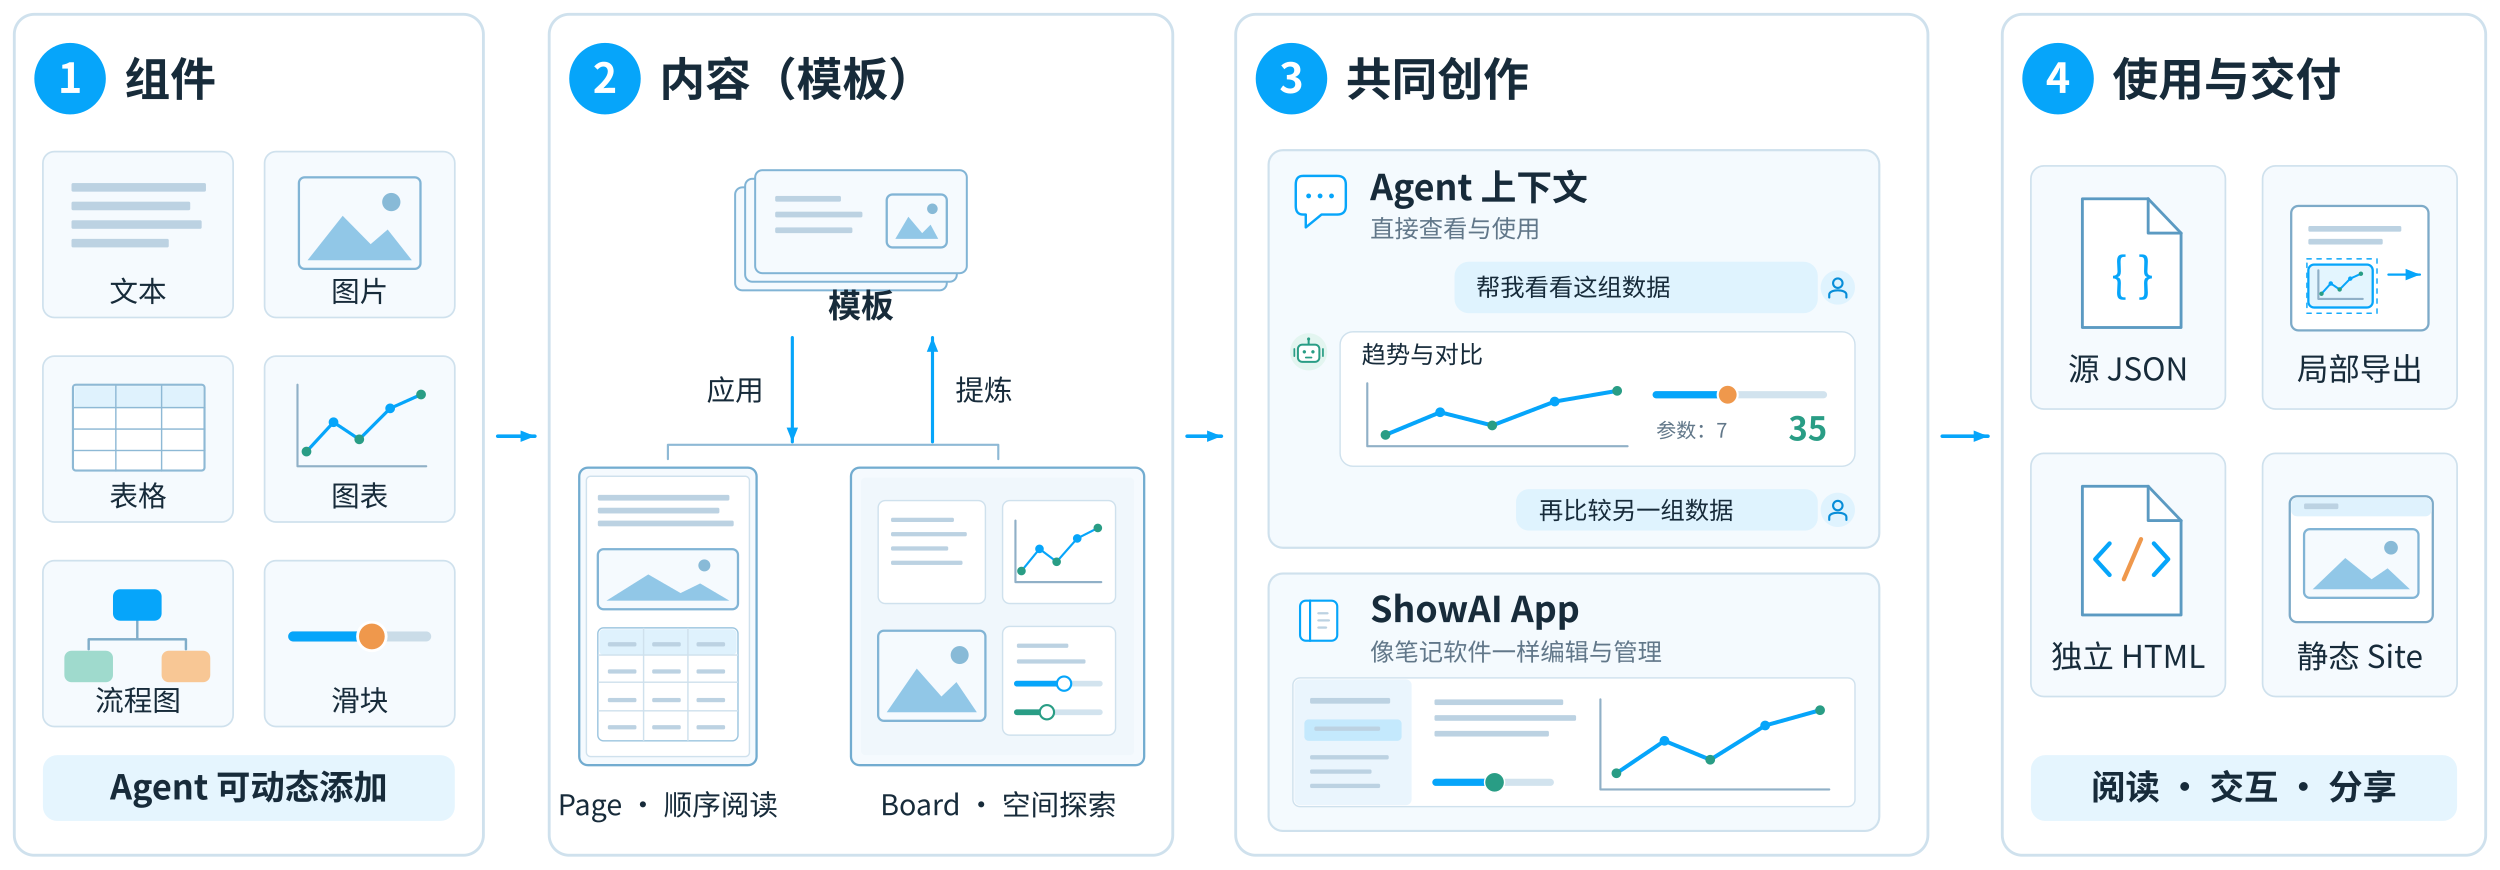
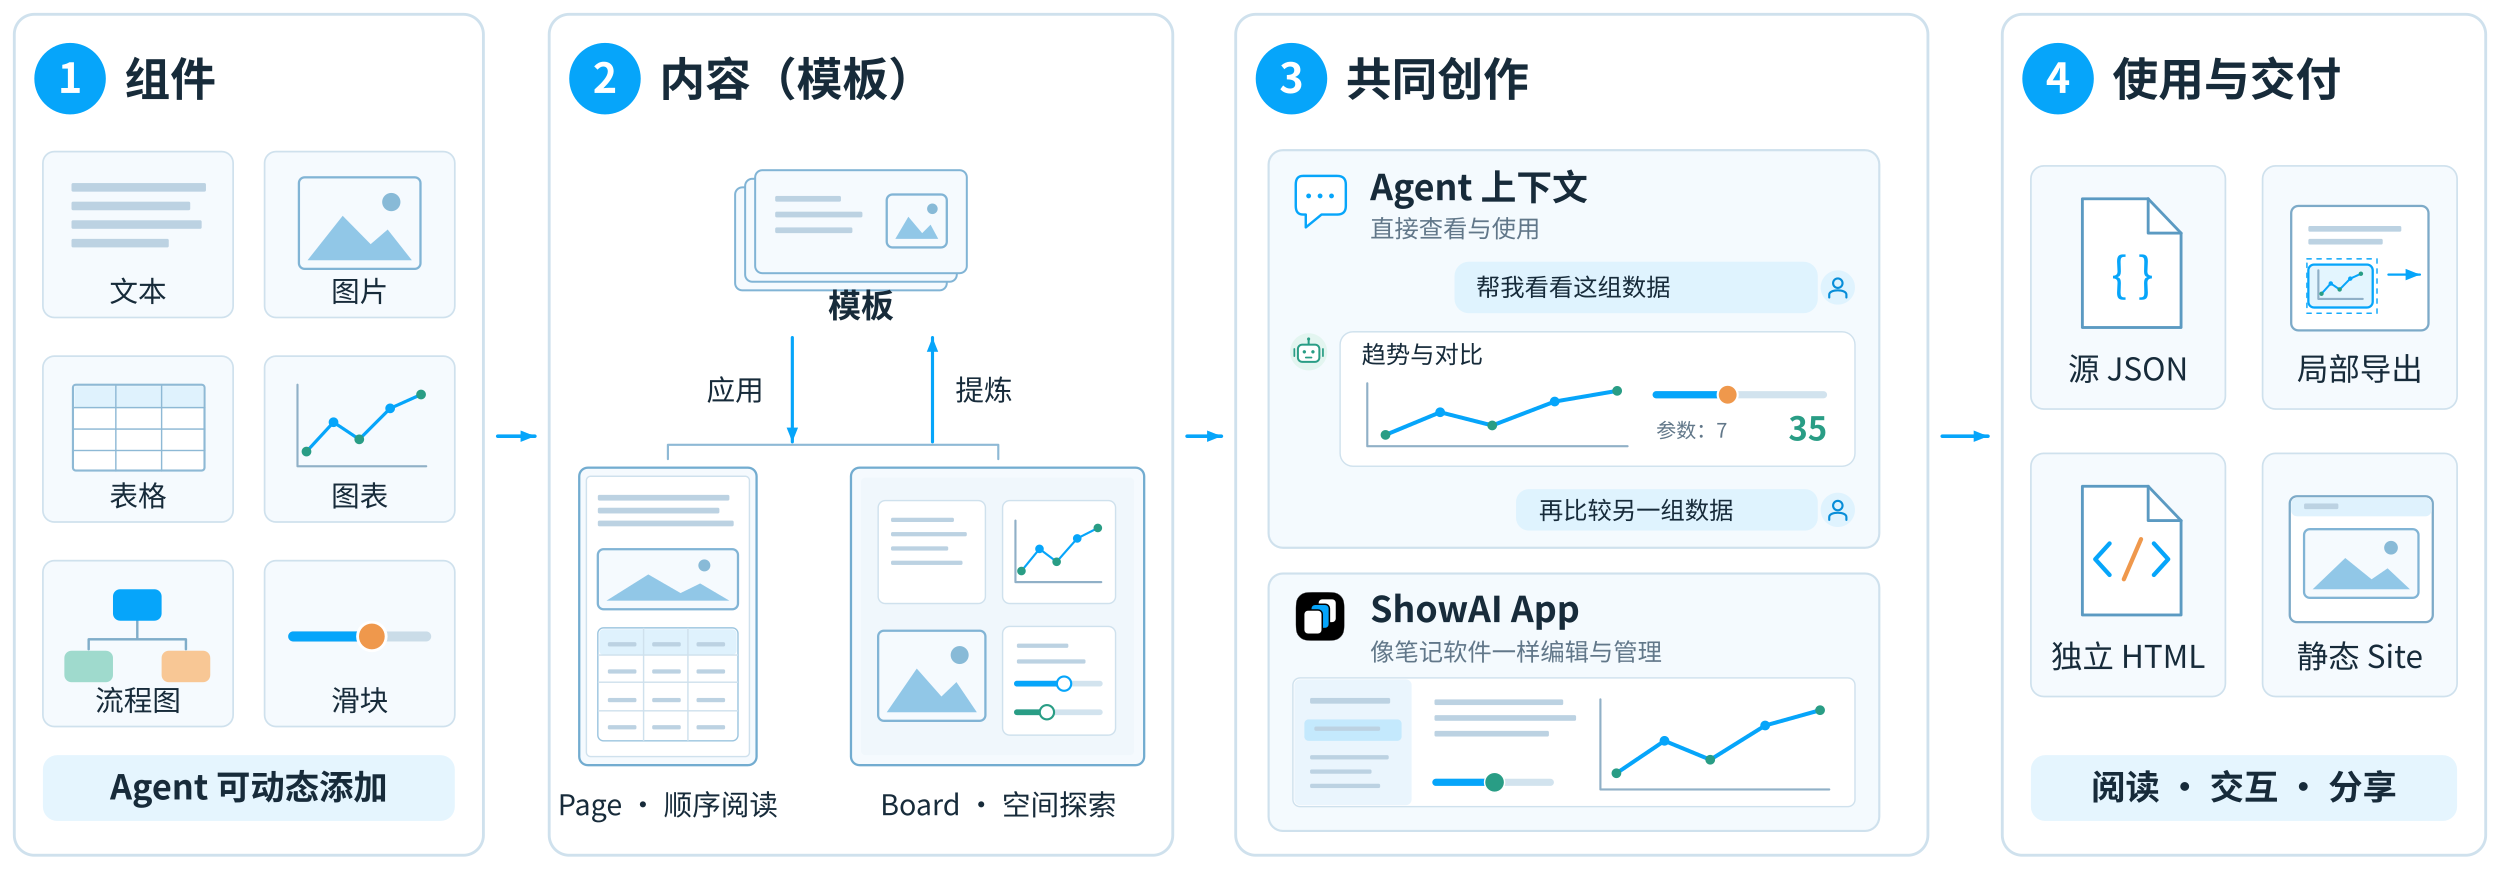
<svg xmlns="http://www.w3.org/2000/svg" width="1748" height="608" viewBox="26 140 1748 608" role="img" aria-labelledby="title description">
  <defs>
    <marker id="arrow" viewBox="0 0 10 10" refX="10" refY="5" markerWidth="10" markerHeight="10" markerUnits="userSpaceOnUse" orient="auto-start-reverse">
      <path d="M0,1 L10,5 L0,9 Z" fill="#06A5FA" />
    </marker>
  </defs>
  <g font-family="PingFang SC, Noto Sans CJK SC, Microsoft YaHei, sans-serif">
    <rect x="0" y="0" width="1800" height="820" rx="0" fill="#FFFFFF" stroke="none" stroke-width="1.6" />
    <g id="expression-units">
      <rect x="36" y="150" width="328" height="588" rx="14" fill="white" stroke="#CFE1ED" stroke-width="2" />
      <circle cx="75" cy="195" r="25" fill="#06A5FA" stroke="none" stroke-width="2" />
      <text x="75" y="205" font-size="29" font-weight="650" fill="white" text-anchor="middle">1</text>
      <text x="113" y="207" font-size="32" font-weight="650" fill="#172B3A" text-anchor="start">组件</text>
      <g id="unit-1">
        <rect x="56" y="246" width="133" height="116" rx="8" fill="#F5FAFE" stroke="#CFE1ED" stroke-width="1.2" />
        <rect x="76" y="268" width="94" height="6" rx="1" fill="#BCD2E2" stroke="none" stroke-width="1.6" />
        <rect x="76" y="281" width="83" height="6" rx="1" fill="#BCD2E2" stroke="none" stroke-width="1.6" />
        <rect x="76" y="294" width="91" height="6" rx="1" fill="#BCD2E2" stroke="none" stroke-width="1.6" />
        <rect x="76" y="307" width="68" height="6" rx="1" fill="#BCD2E2" stroke="none" stroke-width="1.6" />
        <text x="122.5" y="351" font-size="20" font-weight="500" fill="#172B3A" text-anchor="middle">文本</text>
      </g>
      <g id="unit-2">
        <rect x="211" y="246" width="133" height="116" rx="8" fill="#F5FAFE" stroke="#CFE1ED" stroke-width="1.2" />
        <rect x="235" y="264" width="85" height="64" rx="4" fill="#F5FAFE" stroke="#81B4D5" stroke-width="1.6" />
        <circle cx="299.6" cy="281.28" r="6.4" fill="#88BAD7" stroke="none" stroke-width="2" />
        <polygon points="241,322 265.6,290.88 285.15,310.72 297.05,300.48 314,322" fill="#91C7E7" />
        <text x="277.5" y="351" font-size="20" font-weight="500" fill="#172B3A" text-anchor="middle">图片</text>
      </g>
      <g id="unit-3">
        <rect x="56" y="389" width="133" height="116" rx="8" fill="#F5FAFE" stroke="#CFE1ED" stroke-width="1.2" />
        <rect x="77" y="409" width="92" height="60" rx="2" fill="white" stroke="#8EB9D5" stroke-width="1.5" />
        <rect x="78" y="410" width="90" height="15" rx="0" fill="#DFF2FD" stroke="none" stroke-width="1.6" />
        <path d="M107,409 V469" fill="none" stroke="#8EB9D5" stroke-width="1" stroke-linecap="round" stroke-linejoin="round" />
        <path d="M139,409 V469" fill="none" stroke="#8EB9D5" stroke-width="1" stroke-linecap="round" stroke-linejoin="round" />
        <path d="M77,425 H169" fill="none" stroke="#8EB9D5" stroke-width="1" stroke-linecap="round" stroke-linejoin="round" />
        <path d="M77,440 H169" fill="none" stroke="#8EB9D5" stroke-width="1" stroke-linecap="round" stroke-linejoin="round" />
        <path d="M77,455 H169" fill="none" stroke="#8EB9D5" stroke-width="1" stroke-linecap="round" stroke-linejoin="round" />
        <text x="122.5" y="494" font-size="20" font-weight="500" fill="#172B3A" text-anchor="middle">表格</text>
      </g>
      <g id="unit-4">
        <rect x="211" y="389" width="133" height="116" rx="8" fill="#F5FAFE" stroke="#CFE1ED" stroke-width="1.2" />
        <path d="M234,409 V466 H324" fill="none" stroke="#90B0C7" stroke-width="1.5" stroke-linecap="round" stroke-linejoin="round" />
        <path d="M240.3,455.74 L259.2,435.22 L277.2,447.19 L298.8,425.53 L320.4,415.84" fill="none" stroke="#06A5FA" stroke-width="2.25" stroke-linecap="round" stroke-linejoin="round" />
        <circle cx="240.3" cy="455.74" r="3.4" fill="#299D85" stroke="none" stroke-width="2" />
        <circle cx="259.2" cy="435.22" r="3.4" fill="#06A5FA" stroke="none" stroke-width="2" />
        <circle cx="277.2" cy="447.19" r="3.4" fill="#299D85" stroke="none" stroke-width="2" />
        <circle cx="298.8" cy="425.53" r="3.4" fill="#06A5FA" stroke="none" stroke-width="2" />
        <circle cx="320.4" cy="415.84" r="3.4" fill="#299D85" stroke="none" stroke-width="2" />
        <text x="277.5" y="494" font-size="20" font-weight="500" fill="#172B3A" text-anchor="middle">图表</text>
      </g>
      <g id="unit-5">
        <rect x="56" y="532" width="133" height="116" rx="8" fill="#F5FAFE" stroke="#CFE1ED" stroke-width="1.2" />
        <path d="M122,573 V587 M88,594 V587 H156 V594" fill="none" stroke="#80ADC9" stroke-width="1.7" stroke-linecap="round" stroke-linejoin="round" />
        <rect x="105" y="552" width="34" height="22" rx="5" fill="#06A5FA" stroke="none" stroke-width="1.6" />
        <rect x="71" y="595" width="34" height="22" rx="5" fill="#9FDACD" stroke="none" stroke-width="1.6" />
        <rect x="139" y="595" width="34" height="22" rx="5" fill="#F8C795" stroke="none" stroke-width="1.6" />
        <text x="122.5" y="637" font-size="20" font-weight="500" fill="#172B3A" text-anchor="middle">流程图</text>
      </g>
      <g id="unit-6">
        <rect x="211" y="532" width="133" height="116" rx="8" fill="#F5FAFE" stroke="#CFE1ED" stroke-width="1.2" />
        <path d="M231,585 H324" fill="none" stroke="#CADCE8" stroke-width="7" stroke-linecap="round" stroke-linejoin="round" />
        <path d="M231,585 H286" fill="none" stroke="#06A5FA" stroke-width="7" stroke-linecap="round" stroke-linejoin="round" />
        <circle cx="286" cy="585" r="10" fill="#EF984C" stroke="white" stroke-width="2" />
        <text x="277.5" y="637" font-size="20" font-weight="500" fill="#172B3A" text-anchor="middle">滑块</text>
      </g>
      <rect x="56" y="668" width="288" height="46" rx="10" fill="#E5F5FE" stroke="none" stroke-width="1.6" />
      <text x="200" y="699" font-size="24" font-weight="600" fill="#172B3A" text-anchor="middle">Agent 可动态添加</text>
    </g>
    <g id="content-organization">
      <rect x="410" y="150" width="436" height="588" rx="14" fill="white" stroke="#CFE1ED" stroke-width="2" />
      <circle cx="449" cy="195" r="25" fill="#06A5FA" stroke="none" stroke-width="2" />
      <text x="449" y="205" font-size="29" font-weight="650" fill="white" text-anchor="middle">2</text>
      <text x="487" y="207" font-size="32" font-weight="650" fill="#172B3A" text-anchor="start">内容（模板）</text>
      <g id="reusable-template" transform="translate(0 12)">
        <rect x="540" y="259" width="148" height="72" rx="5" fill="#F5FAFE" stroke="#81B4D5" stroke-width="1.4" />
        <rect x="547" y="253" width="148" height="72" rx="5" fill="#F5FAFE" stroke="#81B4D5" stroke-width="1.4" />
        <rect x="554" y="247" width="148" height="72" rx="5" fill="#F5FAFE" stroke="#81B4D5" stroke-width="1.4" />
        <rect x="568" y="265" width="46" height="4" rx="1" fill="#BCD2E2" stroke="none" stroke-width="1.6" />
        <rect x="568" y="276" width="61" height="4" rx="1" fill="#BCD2E2" stroke="none" stroke-width="1.6" />
        <rect x="568" y="287" width="54" height="4" rx="1" fill="#BCD2E2" stroke="none" stroke-width="1.6" />
        <rect x="646" y="264" width="42" height="37" rx="4" fill="#F5FAFE" stroke="#81B4D5" stroke-width="1.6" />
        <circle cx="677.92" cy="273.99" r="3.7" fill="#88BAD7" stroke="none" stroke-width="2" />
        <polygon points="652,295 661.12,279.54 670.78,291.01 676.66,285.09 682,295" fill="#91C7E7" />
        <text x="628" y="350" font-size="23" font-weight="600" fill="#172B3A" text-anchor="middle">模板</text>
        <path d="M493,449 V439 H724 V449" fill="none" stroke="#8EB9D5" stroke-width="1.5" stroke-linecap="round" stroke-linejoin="round" />
        <path d="M580,364 V437" fill="none" stroke="#06A5FA" stroke-width="2.2" stroke-linecap="round" stroke-linejoin="round" marker-end="url(#arrow)" />
        <path d="M678,437 V364" fill="none" stroke="#06A5FA" stroke-width="2.2" stroke-linecap="round" stroke-linejoin="round" marker-end="url(#arrow)" />
        <text x="560" y="408" font-size="20" font-weight="500" fill="#172B3A" text-anchor="end">应用</text>
        <text x="694" y="408" font-size="20" font-weight="500" fill="#172B3A" text-anchor="start">提炼</text>
      </g>
      <g id="page-container" transform="translate(0 30)">
        <rect x="431" y="437" width="124" height="208" rx="6" fill="#F5FAFE" stroke="#72ACD0" stroke-width="1.6" />
        <rect x="436" y="443" width="114" height="196" rx="3" fill="white" stroke="#CFE1ED" stroke-width="1" />
        <rect x="444" y="456" width="92" height="4" rx="1" fill="#BCD2E2" stroke="none" stroke-width="1.6" />
        <rect x="444" y="465" width="85" height="4" rx="1" fill="#BCD2E2" stroke="none" stroke-width="1.6" />
        <rect x="444" y="474" width="95" height="4" rx="1" fill="#BCD2E2" stroke="none" stroke-width="1.6" />
        <rect x="444" y="494" width="98" height="42" rx="4" fill="#F5FAFE" stroke="#81B4D5" stroke-width="1.6" />
        <circle cx="518.48" cy="505.34" r="4.2" fill="#88BAD7" stroke="none" stroke-width="2" />
        <polygon points="450,530 479.28,511.64 501.82,524.66 515.54,517.94 536,530" fill="#91C7E7" />
        <text x="493" y="680" font-size="20" font-weight="500" fill="#172B3A" text-anchor="middle">Page · 顺序阅读</text>
        <rect x="444" y="549" width="98" height="79" rx="4" fill="#FFFFFF" stroke="#9CC5DF" stroke-width="1" />
        <rect x="445" y="550" width="96" height="18" rx="3" fill="#DFF2FD" />
        <line x1="444" y1="568" x2="542" y2="568" stroke="#CFE1ED" stroke-width="1" />
        <line x1="444" y1="587" x2="542" y2="587" stroke="#CFE1ED" stroke-width="1" />
        <line x1="444" y1="607" x2="542" y2="607" stroke="#CFE1ED" stroke-width="1" />
        <line x1="476" y1="549" x2="476" y2="628" stroke="#CFE1ED" stroke-width="1" />
        <line x1="507" y1="549" x2="507" y2="628" stroke="#CFE1ED" stroke-width="1" />
        <rect x="451" y="559" width="20" height="3" rx="1" fill="#BCD2E2" />
        <rect x="451" y="578" width="20" height="3" rx="1" fill="#BCD2E2" />
        <rect x="451" y="598" width="20" height="3" rx="1" fill="#BCD2E2" />
        <rect x="451" y="617" width="20" height="3" rx="1" fill="#BCD2E2" />
        <rect x="482" y="559" width="20" height="3" rx="1" fill="#BCD2E2" />
        <rect x="482" y="578" width="20" height="3" rx="1" fill="#BCD2E2" />
        <rect x="482" y="598" width="20" height="3" rx="1" fill="#BCD2E2" />
        <rect x="482" y="617" width="20" height="3" rx="1" fill="#BCD2E2" />
        <rect x="513" y="559" width="20" height="3" rx="1" fill="#BCD2E2" />
        <rect x="513" y="578" width="20" height="3" rx="1" fill="#BCD2E2" />
        <rect x="513" y="598" width="20" height="3" rx="1" fill="#BCD2E2" />
        <rect x="513" y="617" width="20" height="3" rx="1" fill="#BCD2E2" />
      </g>
      <g id="board-container" transform="translate(0 30)">
        <rect x="621" y="437" width="205" height="208" rx="6" fill="#F5FAFE" stroke="#72ACD0" stroke-width="1.6" />
        <rect x="628" y="444" width="191" height="194" rx="3" fill="#F0F7FC" stroke="none" stroke-width="1.6" />
        <rect x="640" y="460" width="75" height="72" rx="5" fill="white" stroke="#CFE1ED" stroke-width="1" />
        <rect x="649" y="472" width="44" height="3" rx="1" fill="#BCD2E2" stroke="none" stroke-width="1.6" />
        <rect x="649" y="482" width="53" height="3" rx="1" fill="#BCD2E2" stroke="none" stroke-width="1.6" />
        <rect x="649" y="492" width="40" height="3" rx="1" fill="#BCD2E2" stroke="none" stroke-width="1.6" />
        <rect x="649" y="502" width="50" height="3" rx="1" fill="#BCD2E2" stroke="none" stroke-width="1.6" />
        <rect x="727" y="460" width="79" height="72" rx="5" fill="white" stroke="#CFE1ED" stroke-width="1" />
        <path d="M736,474 V517 H796" fill="none" stroke="#90B0C7" stroke-width="1.5" stroke-linecap="round" stroke-linejoin="round" />
        <path d="M740.2,509.26 L752.8,493.78 L764.8,502.81 L779.2,486.47 L793.6,479.16" fill="none" stroke="#06A5FA" stroke-width="1.5" stroke-linecap="round" stroke-linejoin="round" />
        <circle cx="740.2" cy="509.26" r="3.0" fill="#299D85" stroke="none" stroke-width="2" />
        <circle cx="752.8" cy="493.78" r="3.0" fill="#06A5FA" stroke="none" stroke-width="2" />
        <circle cx="764.8" cy="502.81" r="3.0" fill="#299D85" stroke="none" stroke-width="2" />
        <circle cx="779.2" cy="486.47" r="3.0" fill="#06A5FA" stroke="none" stroke-width="2" />
        <circle cx="793.6" cy="479.16" r="3.0" fill="#299D85" stroke="none" stroke-width="2" />
        <rect x="640" y="551" width="75" height="63" rx="4" fill="#F5FAFE" stroke="#81B4D5" stroke-width="1.6" />
        <circle cx="697.0" cy="568.01" r="6.3" fill="#88BAD7" stroke="none" stroke-width="2" />
        <polygon points="646,608 667.0,577.46 684.25,596.99 694.75,586.91 709,608" fill="#91C7E7" />
        <text x="724" y="680" font-size="20" font-weight="500" fill="#172B3A" text-anchor="middle">Board · 空间探索</text>
        <rect x="727" y="548" width="79" height="76" rx="5" fill="#FFFFFF" stroke="#CFE1ED" stroke-width="1" />
        <rect x="737" y="560" width="36" height="3" rx="1" fill="#BCD2E2" />
        <rect x="737" y="571" width="48" height="3" rx="1" fill="#BCD2E2" />
        <line x1="737" y1="588" x2="795" y2="588" stroke="#D2E3EE" stroke-width="4" stroke-linecap="round" />
        <line x1="737" y1="588" x2="770" y2="588" stroke="#06A5FA" stroke-width="4" stroke-linecap="round" />
        <circle cx="770" cy="588" r="5" fill="#FFFFFF" stroke="#06A5FA" stroke-width="1.5" />
        <line x1="737" y1="608" x2="795" y2="608" stroke="#D2E3EE" stroke-width="4" stroke-linecap="round" />
        <line x1="737" y1="608" x2="758" y2="608" stroke="#299D85" stroke-width="4" stroke-linecap="round" />
        <circle cx="758" cy="608" r="5" fill="#FFFFFF" stroke="#299D85" stroke-width="1.5" />
      </g>
    </g>
    <g id="co-creation">
      <rect x="890" y="150" width="484" height="588" rx="14" fill="white" stroke="#CFE1ED" stroke-width="2" />
      <circle cx="929" cy="195" r="25" fill="#06A5FA" stroke="none" stroke-width="2" />
      <text x="929" y="205" font-size="29" font-weight="650" fill="white" text-anchor="middle">3</text>
      <text x="967" y="207" font-size="32" font-weight="650" fill="#172B3A" text-anchor="start">共同创作</text>
      <g id="agent-context-interface">
        <rect x="913" y="245" width="427" height="278" rx="10" fill="#F4FAFE" stroke="#CFE1ED" stroke-width="1.5" />
        <path d="M937,263 H961 Q967,263 967,269 V284 Q967,290 961,290 H950 L939,299 V290 H937 Q932,290 932,284 V269 Q932,263 937,263 Z" fill="white" stroke="#06A5FA" stroke-width="1.7" stroke-linecap="round" stroke-linejoin="round" />
        <circle cx="941" cy="277" r="1.7" fill="#06A5FA" stroke="none" stroke-width="2" />
        <circle cx="949" cy="277" r="1.7" fill="#06A5FA" stroke="none" stroke-width="2" />
        <circle cx="957" cy="277" r="1.7" fill="#06A5FA" stroke="none" stroke-width="2" />
        <text x="984" y="280" font-size="25" font-weight="600" fill="#172B3A" text-anchor="start">Agent 上下文</text>
        <text x="984" y="306" font-size="17" font-weight="400" fill="#617789" text-anchor="start">直接查看与使用</text>
        <g id="chat-user-request">
          <rect x="1043" y="323" width="254" height="36" rx="10" fill="#DFF3FE" stroke="none" stroke-width="1.6" />
          <text x="1058" y="347" font-size="17" font-weight="400" fill="#172B3A" text-anchor="start">帮我看看这组数据</text>
          <g id="chat-human-avatar-request">
            <circle cx="1311" cy="341" r="12" fill="#DFF3FE" stroke="none" stroke-width="2" />
            <circle cx="1311" cy="338" r="3.3" fill="none" stroke="#078DD8" stroke-width="1.5" />
            <path d="M1305,348 V346 C1305,342 1317,342 1317,346 V348" fill="none" stroke="#078DD8" stroke-width="1.5" stroke-linecap="round" stroke-linejoin="round" />
          </g>
        </g>
        <g id="chat-agent-response">
          <g id="chat-robot-avatar">
            <circle cx="941" cy="386" r="13" fill="#E3F5F0" stroke="none" stroke-width="2" />
            <path d="M941,377 V381" fill="none" stroke="#299D85" stroke-width="1.4" stroke-linecap="round" stroke-linejoin="round" />
            <circle cx="941" cy="377" r="1.1" fill="#299D85" stroke="none" stroke-width="2" />
            <rect x="933.5" y="381" width="15" height="12" rx="3" fill="white" stroke="#299D85" stroke-width="1.4" />
            <circle cx="938" cy="386" r="1.2" fill="#299D85" stroke="none" stroke-width="2" />
            <circle cx="944" cy="386" r="1.2" fill="#299D85" stroke="none" stroke-width="2" />
            <path d="M939,390 H943 M931,384 V389 M951,384 V389" fill="none" stroke="#299D85" stroke-width="1.2" stroke-linecap="round" stroke-linejoin="round" />
          </g>
          <rect x="963" y="372" width="360" height="94" rx="9" fill="white" stroke="#CFE1ED" stroke-width="1" />
          <text x="978" y="394" font-size="17" font-weight="500" fill="#172B3A" text-anchor="start">趋势与对比</text>
          <path d="M982,408 V452 H1164" fill="none" stroke="#90B0C7" stroke-width="1.5" stroke-linecap="round" stroke-linejoin="round" />
          <path d="M994.74,444.08 L1032.96,428.24 L1069.36,437.48 L1113.04,420.76 L1156.72,413.28" fill="none" stroke="#06A5FA" stroke-width="2.8" stroke-linecap="round" stroke-linejoin="round" />
          <circle cx="994.74" cy="444.08" r="3.4" fill="#299D85" stroke="none" stroke-width="2" />
          <circle cx="1032.96" cy="428.24" r="3.4" fill="#06A5FA" stroke="none" stroke-width="2" />
          <circle cx="1069.36" cy="437.48" r="3.4" fill="#299D85" stroke="none" stroke-width="2" />
          <circle cx="1113.04" cy="420.76" r="3.4" fill="#06A5FA" stroke="none" stroke-width="2" />
          <circle cx="1156.72" cy="413.28" r="3.4" fill="#299D85" stroke="none" stroke-width="2" />
          <path d="M1184,416 H1301" fill="none" stroke="#D2E3EE" stroke-width="5" stroke-linecap="round" stroke-linejoin="round" />
          <path d="M1184,416 H1234" fill="none" stroke="#06A5FA" stroke-width="5" stroke-linecap="round" stroke-linejoin="round" />
          <circle cx="1234" cy="416" r="7" fill="#EF984C" stroke="white" stroke-width="1.5" />
          <text x="1184" y="446" font-size="14" font-weight="400" fill="#617789" text-anchor="start">参数：7</text>
          <text x="1290" y="448" font-size="23" font-weight="600" fill="#299D85" text-anchor="middle">35</text>
        </g>
        <g id="chat-user-followup">
          <rect x="1086" y="482" width="211" height="29" rx="9" fill="#DFF3FE" stroke="none" stroke-width="1.6" />
          <text x="1102" y="503" font-size="17" font-weight="400" fill="#172B3A" text-anchor="start">再比较另一组数据</text>
          <g id="chat-human-avatar-followup">
            <circle cx="1311" cy="496.5" r="12" fill="#DFF3FE" stroke="none" stroke-width="2" />
            <circle cx="1311" cy="493.5" r="3.3" fill="none" stroke="#078DD8" stroke-width="1.5" />
            <path d="M1305,503.5 V501.5 C1305,497.5 1317,497.5 1317,501.5 V503.5" fill="none" stroke="#078DD8" stroke-width="1.5" stroke-linecap="round" stroke-linejoin="round" />
          </g>
        </g>
      </g>
      <g id="showai-app-interface">
        <rect x="913" y="541" width="427" height="180" rx="10" fill="#F4FAFE" stroke="#CFE1ED" stroke-width="1.5" />
-         <rect x="935" y="560" width="26" height="28" rx="4" fill="white" stroke="#06A5FA" stroke-width="1.5" />
-         <path d="M942,560 V588" fill="none" stroke="#06A5FA" stroke-width="1.5" stroke-linecap="round" stroke-linejoin="round" />
-         <rect x="947" y="568" width="8" height="1.6" rx="1" fill="#BCD2E2" stroke="none" stroke-width="1.6" />
-         <rect x="947" y="573" width="9" height="1.6" rx="1" fill="#BCD2E2" stroke="none" stroke-width="1.6" />
-         <rect x="947" y="578" width="7" height="1.6" rx="1" fill="#BCD2E2" stroke="none" stroke-width="1.6" />
+         <g id="showai-app-logo" transform="translate(932 554) scale(0.06640625)">
+           <path d="M352.986 509.754 L343.561 510 L163.975 509.972 L130.24 508.442 L119.326 507.458 L105.932 505.491 L98.49 503.927 L93.033 502.508 L86.584 500.514 L81.127 498.52 L75.174 495.985 L69.221 493.03 L64.756 490.507 L59.299 487.033 L53.842 483.086 L48.385 478.625 L42.928 473.629 L37.897 468.576 L33.375 463.615 L28.914 458.158 L24.967 452.701 L21.493 447.244 L17.943 440.795 L14.488 433.354 L10.99 423.928 L8.556 415.494 L6.509 406.068 L5.092 397.139 L4.042 387.713 L3.067 373.822 L2.005 345.545 L2.005 166.455 L3.067 138.178 L4.542 119.326 L5.586 111.389 L7.087 102.955 L8.556 96.506 L10.512 89.561 L13.48 81.127 L16.015 75.174 L18.97 69.221 L22.404 63.268 L26.004 57.811 L30.878 51.361 L36.975 44.418 L41.439 39.823 L48.385 33.375 L53.842 28.914 L59.299 24.967 L64.756 21.493 L71.205 17.943 L78.646 14.488 L88.072 10.99 L96.506 8.556 L105.932 6.509 L114.861 5.092 L124.287 4.042 L138.178 3.067 L166.455 2.005 L345.545 2.005 L373.822 3.067 L392.674 4.542 L400.611 5.586 L409.045 7.087 L415.494 8.556 L422.439 10.512 L430.873 13.48 L436.826 16.015 L442.779 18.97 L448.732 22.404 L454.189 26.004 L460.639 30.878 L467.582 36.975 L472.177 41.439 L478.625 48.385 L483.086 53.842 L487.033 59.299 L490.507 64.756 L495.523 74.182 L499.469 83.607 L502.508 93.033 L504.913 102.955 L506.414 111.389 L507.958 124.287 L508.933 138.178 L509.927 161.99 L509.927 350.01 L508.933 373.822 L507.458 392.674 L506.414 400.611 L504.913 409.045 L503.444 415.494 L501.488 422.439 L497.512 433.354 L493.03 442.779 L490.507 447.244 L487.033 452.701 L481.122 460.639 L473.15 469.568 L463.615 478.625 L456.174 484.578 L447.244 490.507 L437.818 495.523 L428.393 499.469 L418.967 502.508 L409.045 504.913 L400.611 506.414 L387.713 507.958 L373.822 508.933 Z" fill="#000000" />
+           <rect id="showai-app-logo-back" x="241" y="76" width="180" height="240" rx="37" fill="#FFFFFF" />
+           <rect x="166" y="136" width="180" height="240" rx="37" fill="none" stroke="#000000" stroke-width="32" />
+           <rect id="showai-app-logo-middle" x="166" y="136" width="180" height="240" rx="37" fill="#06A5FA" />
+           <rect x="91" y="196" width="180" height="240" rx="37" fill="none" stroke="#000000" stroke-width="32" />
+           <rect id="showai-app-logo-front" x="91" y="196" width="180" height="240" rx="37" fill="#FFFFFF" />
+           <path d="M352.986 509.754 L343.561 510 L163.975 509.972 L130.24 508.442 L119.326 507.458 L105.932 505.491 L98.49 503.927 L93.033 502.508 L86.584 500.514 L81.127 498.52 L75.174 495.985 L69.221 493.03 L64.756 490.507 L59.299 487.033 L53.842 483.086 L48.385 478.625 L42.928 473.629 L37.897 468.576 L33.375 463.615 L28.914 458.158 L24.967 452.701 L21.493 447.244 L17.943 440.795 L14.488 433.354 L10.99 423.928 L8.556 415.494 L6.509 406.068 L5.092 397.139 L4.042 387.713 L3.067 373.822 L2.005 345.545 L2.005 166.455 L3.067 138.178 L4.542 119.326 L5.586 111.389 L7.087 102.955 L8.556 96.506 L10.512 89.561 L13.48 81.127 L16.015 75.174 L18.97 69.221 L22.404 63.268 L26.004 57.811 L30.878 51.361 L36.975 44.418 L41.439 39.823 L48.385 33.375 L53.842 28.914 L59.299 24.967 L64.756 21.493 L71.205 17.943 L78.646 14.488 L88.072 10.99 L96.506 8.556 L105.932 6.509 L114.861 5.092 L124.287 4.042 L138.178 3.067 L166.455 2.005 L345.545 2.005 L373.822 3.067 L392.674 4.542 L400.611 5.586 L409.045 7.087 L415.494 8.556 L422.439 10.512 L430.873 13.48 L436.826 16.015 L442.779 18.97 L448.732 22.404 L454.189 26.004 L460.639 30.878 L467.582 36.975 L472.177 41.439 L478.625 48.385 L483.086 53.842 L487.033 59.299 L490.507 64.756 L495.523 74.182 L499.469 83.607 L502.508 93.033 L504.913 102.955 L506.414 111.389 L507.958 124.287 L508.933 138.178 L509.927 161.99 L509.927 350.01 L508.933 373.822 L507.458 392.674 L506.414 400.611 L504.913 409.045 L503.444 415.494 L501.488 422.439 L497.512 433.354 L493.03 442.779 L490.507 447.244 L487.033 452.701 L481.122 460.639 L473.15 469.568 L463.615 478.625 L456.174 484.578 L447.244 490.507 L437.818 495.523 L428.393 499.469 L418.967 502.508 L409.045 504.913 L400.611 506.414 L387.713 507.958 L373.822 508.933 Z" fill="none" stroke="#3F3F46" stroke-width="3" />
+         </g>
        <text x="984" y="575" font-size="25" font-weight="600" fill="#172B3A" text-anchor="start">ShowAI App</text>
        <text x="984" y="602" font-size="17" font-weight="400" fill="#617789" text-anchor="start">像笔记软件一样编辑与管理</text>
        <rect x="930" y="614" width="393" height="90" rx="5" fill="white" stroke="#CFE1ED" stroke-width="1" />
        <rect x="931" y="615" width="82" height="88" rx="4" fill="#EAF5FD" stroke="none" stroke-width="1.6" />
        <rect x="942" y="628" width="56" height="4" rx="1" fill="#BCD2E2" stroke="none" stroke-width="1.6" />
        <rect x="938" y="643" width="68" height="15" rx="3" fill="#C4E9FD" stroke="none" stroke-width="1.6" />
        <rect x="945" y="648" width="46" height="3" rx="1" fill="#BCD2E2" stroke="none" stroke-width="1.6" />
        <rect x="942" y="668" width="55" height="3" rx="1" fill="#BCD2E2" stroke="none" stroke-width="1.6" />
        <rect x="942" y="678" width="43" height="3" rx="1" fill="#BCD2E2" stroke="none" stroke-width="1.6" />
        <rect x="942" y="688" width="49" height="3" rx="1" fill="#BCD2E2" stroke="none" stroke-width="1.6" />
        <rect x="1029" y="629" width="90" height="4" rx="1" fill="#BCD2E2" stroke="none" stroke-width="1.6" />
        <rect x="1029" y="640" width="99" height="4" rx="1" fill="#BCD2E2" stroke="none" stroke-width="1.6" />
        <rect x="1029" y="651" width="80" height="4" rx="1" fill="#BCD2E2" stroke="none" stroke-width="1.6" />
        <path d="M1030,687 H1110" fill="none" stroke="#D2E3EE" stroke-width="5" stroke-linecap="round" stroke-linejoin="round" />
        <path d="M1030,687 H1071" fill="none" stroke="#06A5FA" stroke-width="5" stroke-linecap="round" stroke-linejoin="round" />
        <circle cx="1071" cy="687" r="7" fill="#299D85" stroke="white" stroke-width="1" />
        <path d="M1145,629 V692 H1305" fill="none" stroke="#90B0C7" stroke-width="1.5" stroke-linecap="round" stroke-linejoin="round" />
        <path d="M1156.2,680.66 L1189.8,657.98 L1221.8,671.21 L1260.2,647.27 L1298.6,636.56" fill="none" stroke="#06A5FA" stroke-width="2.8" stroke-linecap="round" stroke-linejoin="round" />
        <circle cx="1156.2" cy="680.66" r="3.4" fill="#299D85" stroke="none" stroke-width="2" />
        <circle cx="1189.8" cy="657.98" r="3.4" fill="#06A5FA" stroke="none" stroke-width="2" />
        <circle cx="1221.8" cy="671.21" r="3.4" fill="#299D85" stroke="none" stroke-width="2" />
        <circle cx="1260.2" cy="647.27" r="3.4" fill="#06A5FA" stroke="none" stroke-width="2" />
        <circle cx="1298.6" cy="636.56" r="3.4" fill="#299D85" stroke="none" stroke-width="2" />
      </g>
    </g>
    <g id="use-and-delivery">
      <rect x="1426" y="150" width="338" height="588" rx="14" fill="white" stroke="#CFE1ED" stroke-width="2" />
      <circle cx="1465" cy="195" r="25" fill="#06A5FA" stroke="none" stroke-width="2" />
      <text x="1465" y="205" font-size="29" font-weight="650" fill="white" text-anchor="middle">4</text>
      <text x="1503" y="207" font-size="32" font-weight="650" fill="#172B3A" text-anchor="start">使用与交付</text>
      <g id="destination-1">
        <rect x="1446" y="256" width="136" height="170" rx="9" fill="#F5FAFE" stroke="#CFE1ED" stroke-width="1.2" />
        <path d="M1482,279 H1528 L1551,303 V369 H1482 Z" fill="white" stroke="#5B9AC2" stroke-width="2" stroke-linecap="round" stroke-linejoin="round" />
        <path d="M1528,279 V303 H1551" fill="none" stroke="#5B9AC2" stroke-width="2" stroke-linecap="round" stroke-linejoin="round" />
        <text x="1517" y="344" font-size="33" font-weight="500" fill="#06A5FA" text-anchor="middle">{ }</text>
        <text x="1514" y="406" font-size="22" font-weight="500" fill="#172B3A" text-anchor="middle">源 JSON</text>
      </g>
      <g id="destination-2">
        <rect x="1608" y="256" width="136" height="170" rx="9" fill="#F5FAFE" stroke="#CFE1ED" stroke-width="1.2" />
        <rect x="1628" y="284" width="96" height="87" rx="5" fill="white" stroke="#7DAAC8" stroke-width="1.6" />
        <rect x="1640" y="298" width="65" height="4" rx="1" fill="#BCD2E2" stroke="none" stroke-width="1.6" />
        <rect x="1640" y="307" width="52" height="4" rx="1" fill="#BCD2E2" stroke="none" stroke-width="1.6" />
        <rect x="1640" y="325" width="45" height="30" rx="4" fill="#E3F5FE" stroke="#06A5FA" stroke-width="1.6" />
        <path d="M1647,329 V349 H1678" fill="none" stroke="#90B0C7" stroke-width="1.5" stroke-linecap="round" stroke-linejoin="round" />
        <path d="M1649.17,345.4 L1655.68,338.2 L1661.88,342.4 L1669.32,334.8 L1676.76,331.4" fill="none" stroke="#06A5FA" stroke-width="1.4" stroke-linecap="round" stroke-linejoin="round" />
        <circle cx="1649.17" cy="345.4" r="1.55" fill="#299D85" stroke="none" stroke-width="2" />
        <circle cx="1655.68" cy="338.2" r="1.55" fill="#06A5FA" stroke="none" stroke-width="2" />
        <circle cx="1661.88" cy="342.4" r="1.55" fill="#299D85" stroke="none" stroke-width="2" />
        <circle cx="1669.32" cy="334.8" r="1.55" fill="#06A5FA" stroke="none" stroke-width="2" />
        <circle cx="1676.76" cy="331.4" r="1.55" fill="#299D85" stroke="none" stroke-width="2" />
        <path d="M1696,332 H1718" fill="none" stroke="#06A5FA" stroke-width="1.6" stroke-linecap="round" stroke-linejoin="round" marker-end="url(#arrow)" />
        <path d="M1639,321 H1688 V359 H1639 Z" fill="none" stroke="#06A5FA" stroke-width="1" stroke-linecap="round" stroke-linejoin="round" stroke-dasharray="3 4" />
        <text x="1676" y="406" font-size="22" font-weight="500" fill="#172B3A" text-anchor="middle">局部导出</text>
      </g>
      <g id="destination-3">
        <rect x="1446" y="457" width="136" height="170" rx="9" fill="#F5FAFE" stroke="#CFE1ED" stroke-width="1.2" />
        <path d="M1482,480 H1528 L1551,504 V570 H1482 Z" fill="white" stroke="#5B9AC2" stroke-width="2" stroke-linecap="round" stroke-linejoin="round" />
        <path d="M1528,480 V504 H1551" fill="none" stroke="#5B9AC2" stroke-width="2" stroke-linecap="round" stroke-linejoin="round" />
        <path d="M1501,520 L1491,531 L1501,542 M1532,520 L1542,531 L1532,542" fill="none" stroke="#06A5FA" stroke-width="3" stroke-linecap="round" stroke-linejoin="round" />
        <path d="M1523,517 L1511,545" fill="none" stroke="#EF984C" stroke-width="3" stroke-linecap="round" stroke-linejoin="round" />
        <text x="1514" y="607" font-size="22" font-weight="500" fill="#172B3A" text-anchor="middle">独立 HTML</text>
      </g>
      <g id="destination-4">
        <rect x="1608" y="457" width="136" height="170" rx="9" fill="#F5FAFE" stroke="#CFE1ED" stroke-width="1.2" />
        <rect x="1627" y="487" width="100" height="88" rx="5" fill="white" stroke="#7DAAC8" stroke-width="1.6" />
        <rect x="1628" y="488" width="98" height="13" rx="4" fill="#DFF2FD" stroke="none" stroke-width="1.6" />
        <rect x="1637" y="492" width="24" height="4" rx="1" fill="#BCD2E2" stroke="none" stroke-width="1.6" />
        <rect x="1637" y="510" width="80" height="48" rx="4" fill="#F5FAFE" stroke="#81B4D5" stroke-width="1.6" />
        <circle cx="1697.8" cy="522.96" r="4.8" fill="#88BAD7" stroke="none" stroke-width="2" />
        <polygon points="1643,552 1665.8,530.16 1684.2,545.04 1695.4,537.36 1711,552" fill="#91C7E7" />
        <text x="1676" y="607" font-size="22" font-weight="500" fill="#172B3A" text-anchor="middle">静态 Site</text>
      </g>
      <rect x="1446" y="668" width="298" height="46" rx="10" fill="#E5F5FE" stroke="none" stroke-width="1.6" />
      <text x="1595" y="699" font-size="24" font-weight="600" fill="#172B3A" text-anchor="middle">阅读 · 交互 · 分享</text>
    </g>
    <g id="main-flow">
      <path d="M374,445 H400" fill="none" stroke="#06A5FA" stroke-width="2.5" stroke-linecap="round" stroke-linejoin="round" marker-end="url(#arrow)" />
      <path d="M856,445 H880" fill="none" stroke="#06A5FA" stroke-width="2.5" stroke-linecap="round" stroke-linejoin="round" marker-end="url(#arrow)" />
      <path d="M1384,445 H1416" fill="none" stroke="#06A5FA" stroke-width="2.5" stroke-linecap="round" stroke-linejoin="round" marker-end="url(#arrow)" />
    </g>
  </g>
</svg>
